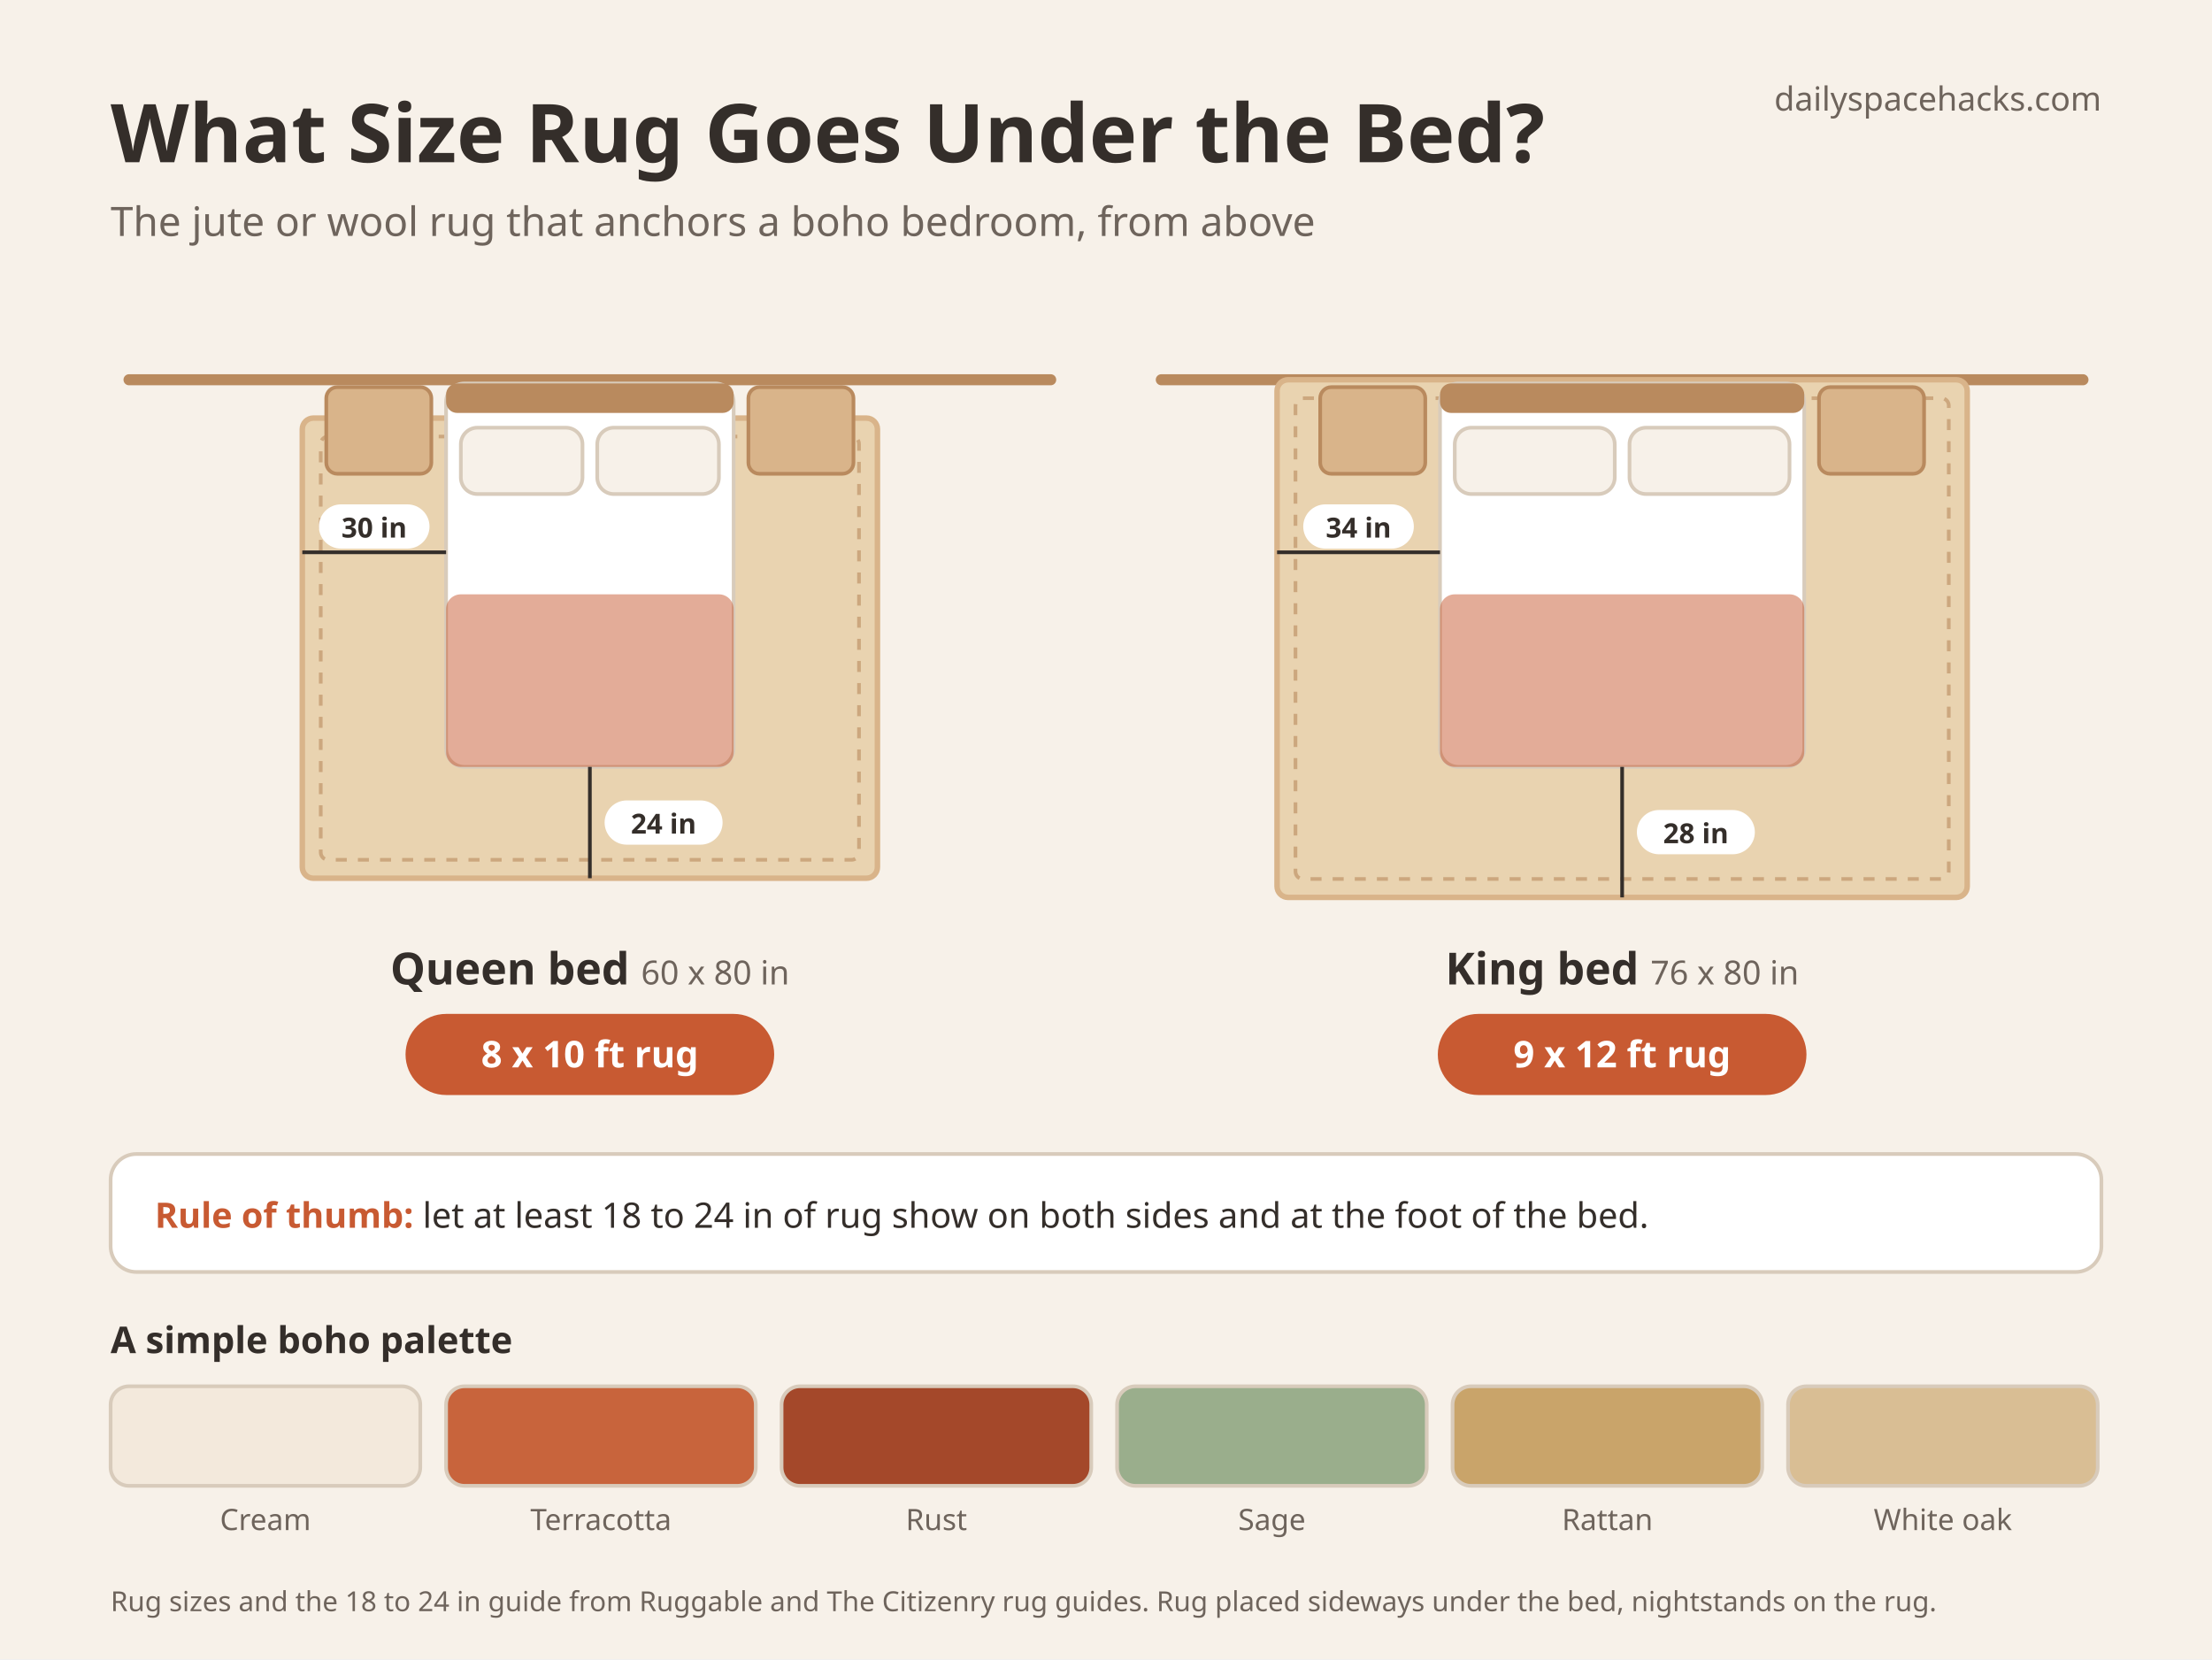
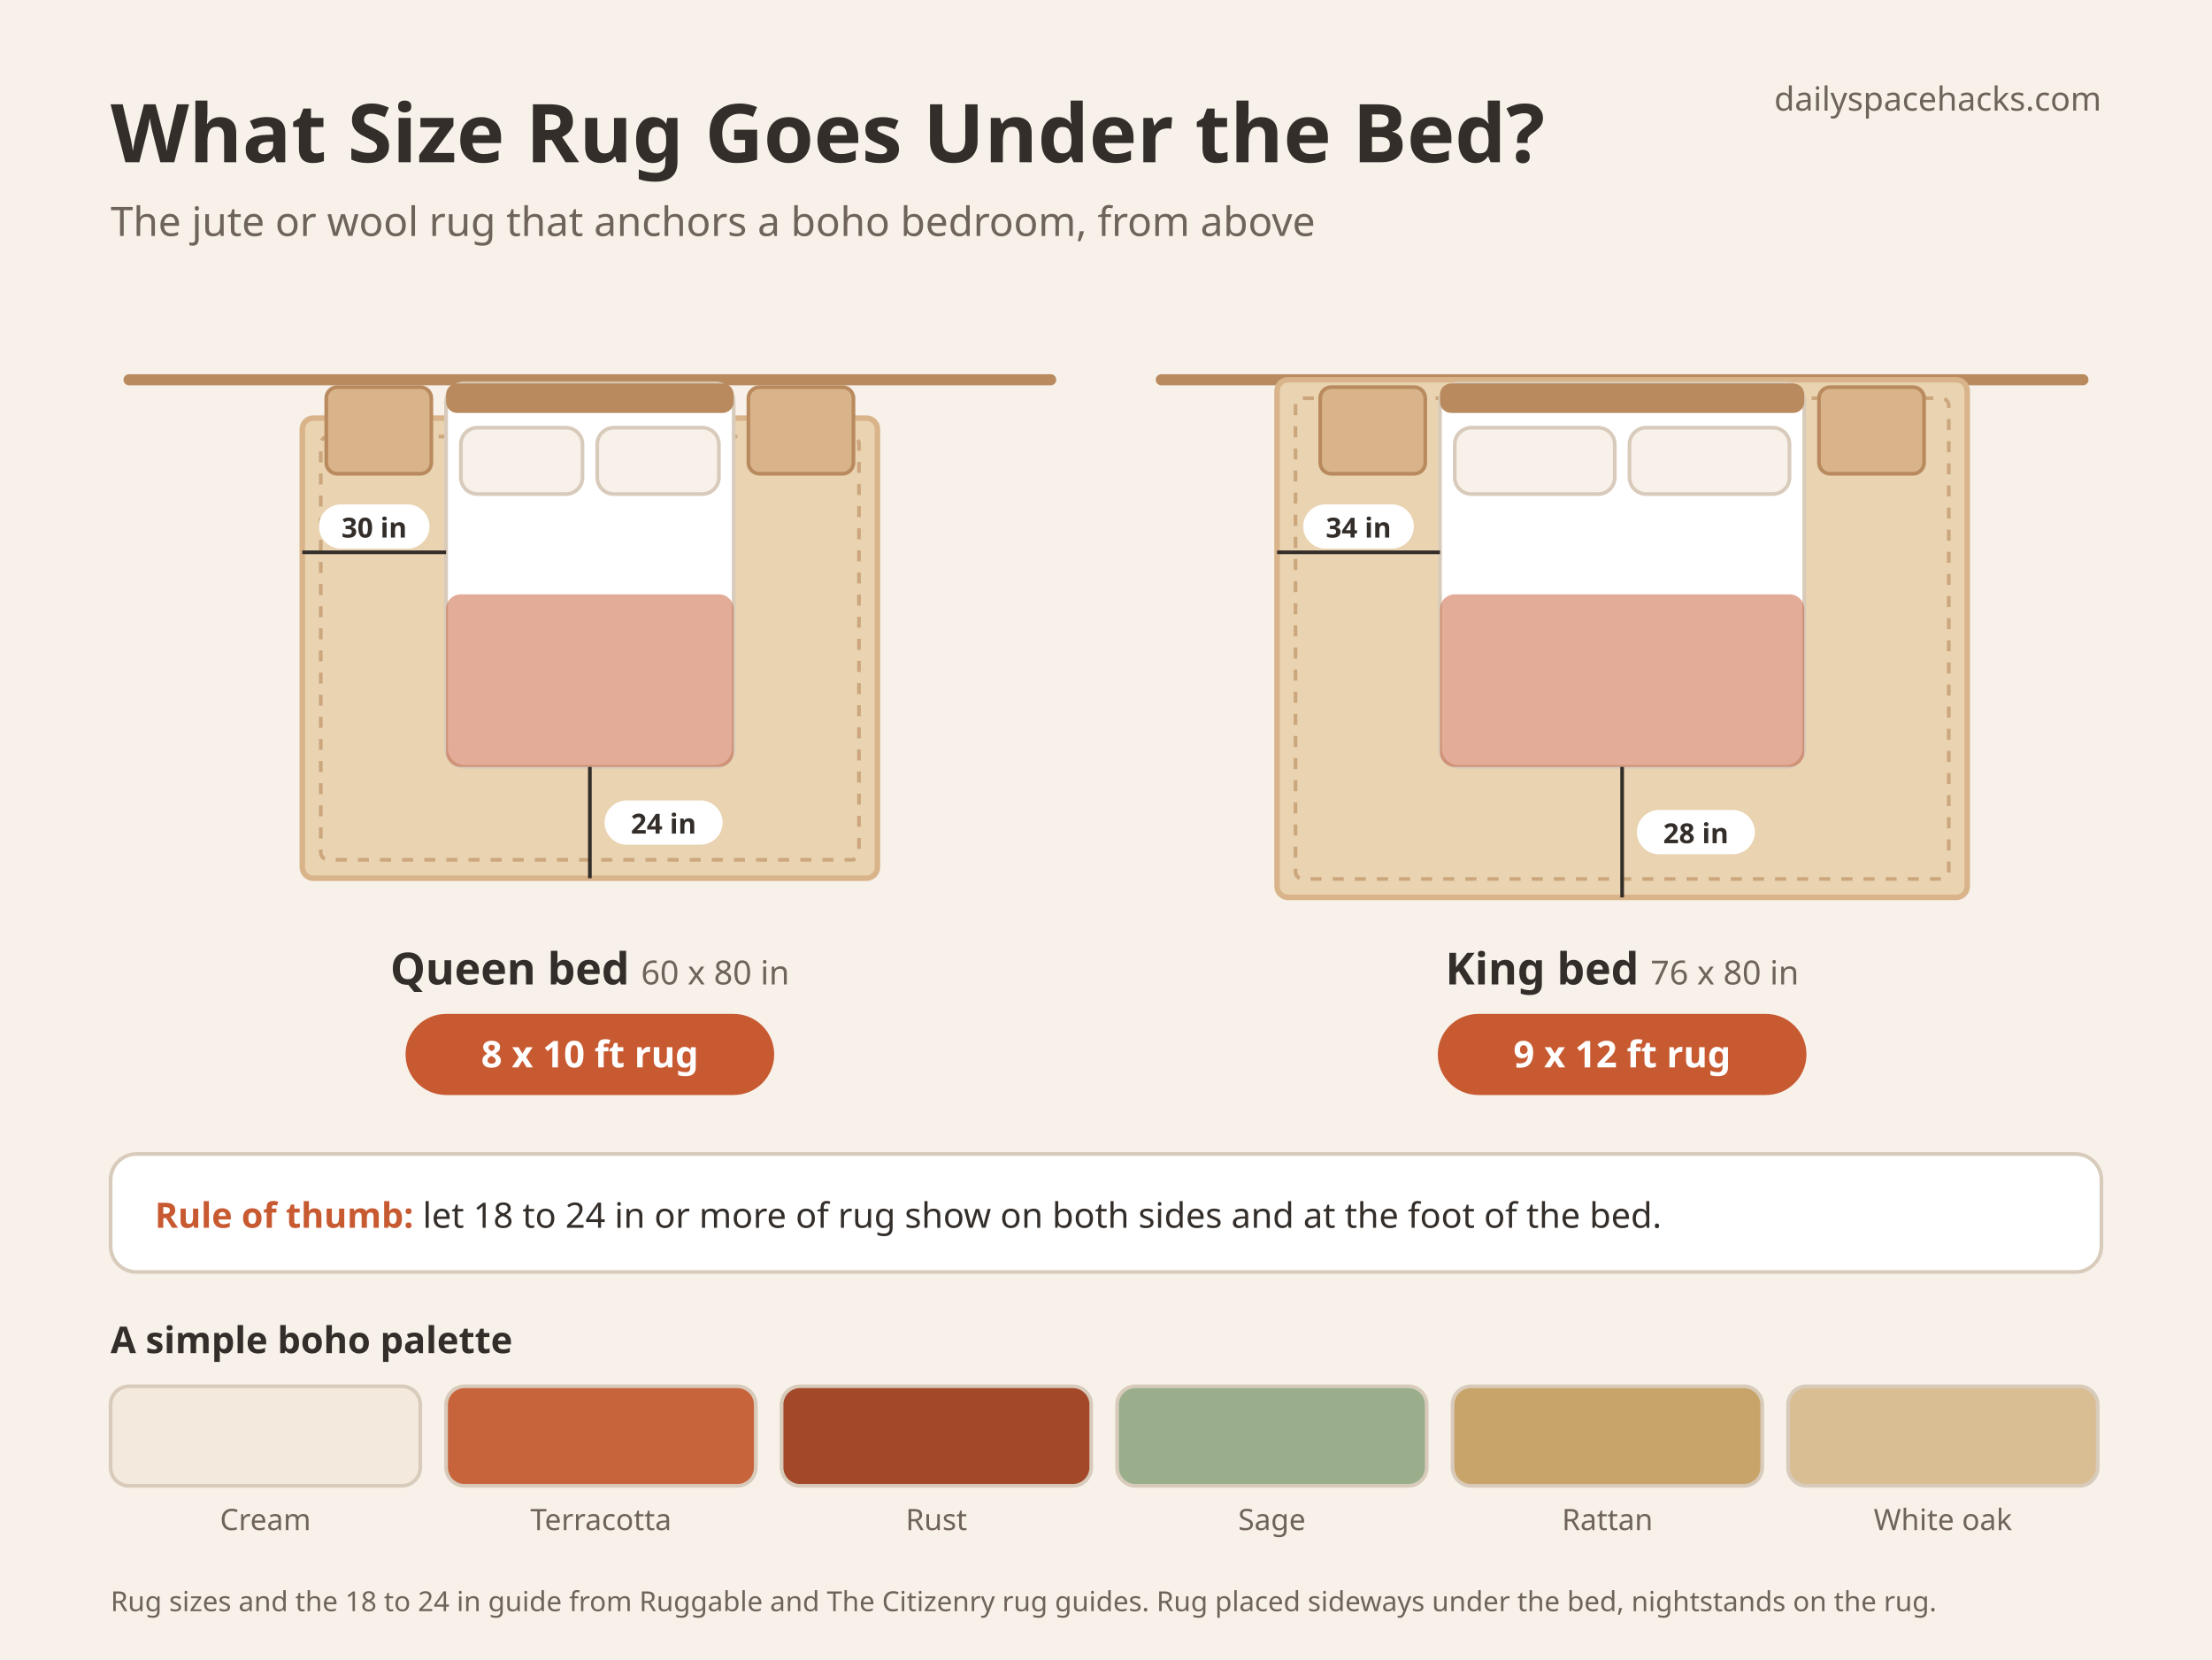
<svg xmlns="http://www.w3.org/2000/svg" viewBox="0 0 1200 900" font-family="Poppins, sans-serif" role="img" aria-labelledby="bo-t bo-d">
  <rect width="1200" height="900" fill="#F7F1E9" />
  <text x="60" y="88" font-size="44" font-weight="700" fill="#342E2A">What Size Rug Goes Under the Bed?</text>
  <text x="60" y="128" font-size="22" fill="#6E645C">The jute or wool rug that anchors a boho bedroom, from above</text>
  <text x="1140" y="60" font-size="18" fill="#6E645C" text-anchor="end">dailyspacehacks.com</text>
  <line x1="70" y1="206" x2="570" y2="206" stroke="#B98A5E" stroke-width="6" stroke-linecap="round" />
  <rect x="164.0" y="226.8" width="312.0" height="249.60" rx="6" fill="#E9D3B0" stroke="#D9B48A" stroke-width="3" />
  <rect x="174.0" y="236.8" width="292.0" height="229.60" rx="4" fill="none" stroke="#B98A5E" stroke-width="2" stroke-dasharray="6 6" stroke-opacity="0.6" />
  <rect x="177.0" y="210" width="57" height="47" rx="6" fill="#D9B48A" stroke="#B98A5E" stroke-width="2" />
  <rect x="406.0" y="210" width="57" height="47" rx="6" fill="#D9B48A" stroke="#B98A5E" stroke-width="2" />
  <rect x="242.0" y="208" width="156.0" height="208.0" rx="10" fill="#fff" stroke="#D8CBBB" stroke-width="2" />
  <rect x="242.0" y="208" width="156.0" height="16" rx="6" fill="#B98A5E" />
  <rect x="250.0" y="232" width="66.0" height="36" rx="9" fill="#F7F1E9" stroke="#D8CBBB" stroke-width="2" />
  <rect x="324.0" y="232" width="66.0" height="36" rx="9" fill="#F7F1E9" stroke="#D8CBBB" stroke-width="2" />
  <rect x="242.0" y="322.4" width="156.0" height="93.60" rx="8" fill="#C85A32" fill-opacity="0.5" />
  <line x1="164.0" y1="299.6" x2="242.0" y2="299.6" stroke="#342E2A" stroke-width="2" />
  <rect x="173.0" y="273.6" width="60" height="24" rx="12" fill="#fff" />
  <text x="203.0" y="291.6" font-size="15" font-weight="700" fill="#342E2A" text-anchor="middle">30 in</text>
  <line x1="320" y1="416.0" x2="320" y2="476.40" stroke="#342E2A" stroke-width="2" />
  <rect x="328" y="434.20" width="64" height="24" rx="12" fill="#fff" />
  <text x="360" y="452.20" font-size="15" font-weight="700" fill="#342E2A" text-anchor="middle">24 in</text>
  <text x="320" y="534" font-size="24" font-weight="700" fill="#342E2A" text-anchor="middle">Queen bed <tspan font-weight="400" font-size="18" fill="#6E645C">60 x 80 in</tspan>
  </text>
  <rect x="220" y="550" width="200" height="44" rx="22" fill="#C85A32" />
  <text x="320" y="579" font-size="20" font-weight="700" fill="#fff" text-anchor="middle">8 x 10 ft rug</text>
  <line x1="630" y1="206" x2="1130" y2="206" stroke="#B98A5E" stroke-width="6" stroke-linecap="round" />
  <rect x="692.8" y="206.0" width="374.40" height="280.8" rx="6" fill="#E9D3B0" stroke="#D9B48A" stroke-width="3" />
  <rect x="702.8" y="216.0" width="354.40" height="260.8" rx="4" fill="none" stroke="#B98A5E" stroke-width="2" stroke-dasharray="6 6" stroke-opacity="0.6" />
  <rect x="716.2" y="210" width="57" height="47" rx="6" fill="#D9B48A" stroke="#B98A5E" stroke-width="2" />
  <rect x="986.80" y="210" width="57" height="47" rx="6" fill="#D9B48A" stroke="#B98A5E" stroke-width="2" />
  <rect x="781.2" y="208" width="197.6" height="208.0" rx="10" fill="#fff" stroke="#D8CBBB" stroke-width="2" />
  <rect x="781.2" y="208" width="197.6" height="16" rx="6" fill="#B98A5E" />
  <rect x="789.2" y="232" width="86.8" height="36" rx="9" fill="#F7F1E9" stroke="#D8CBBB" stroke-width="2" />
  <rect x="884.0" y="232" width="86.8" height="36" rx="9" fill="#F7F1E9" stroke="#D8CBBB" stroke-width="2" />
  <rect x="781.2" y="322.4" width="197.6" height="93.60" rx="8" fill="#C85A32" fill-opacity="0.5" />
  <line x1="692.8" y1="299.6" x2="781.2" y2="299.6" stroke="#342E2A" stroke-width="2" />
  <rect x="707.0" y="273.6" width="60" height="24" rx="12" fill="#fff" />
  <text x="737.0" y="291.6" font-size="15" font-weight="700" fill="#342E2A" text-anchor="middle">34 in</text>
  <line x1="880" y1="416.0" x2="880" y2="486.8" stroke="#342E2A" stroke-width="2" />
  <rect x="888" y="439.4" width="64" height="24" rx="12" fill="#fff" />
  <text x="920" y="457.4" font-size="15" font-weight="700" fill="#342E2A" text-anchor="middle">28 in</text>
  <text x="880" y="534" font-size="24" font-weight="700" fill="#342E2A" text-anchor="middle">King bed <tspan font-weight="400" font-size="18" fill="#6E645C">76 x 80 in</tspan>
  </text>
  <rect x="780" y="550" width="200" height="44" rx="22" fill="#C85A32" />
  <text x="880" y="579" font-size="20" font-weight="700" fill="#fff" text-anchor="middle">9 x 12 ft rug</text>
  <rect x="60" y="626" width="1080" height="64" rx="14" fill="#fff" stroke="#D8CBBB" stroke-width="2" />
  <text x="84" y="666" font-size="19" fill="#342E2A">
-     <tspan font-weight="700" fill="#C85A32">Rule of thumb:</tspan> let at least 18 to 24 in of rug show on both sides and at the foot of the bed.</text>
+     <tspan font-weight="700" fill="#C85A32">Rule of thumb:</tspan> let 18 to 24 in or more of rug show on both sides and at the foot of the bed.</text>
  <text x="60" y="734" font-size="20" font-weight="700" fill="#342E2A">A simple boho palette</text>
  <rect x="60" y="752" width="168" height="54" rx="10" fill="#F3E9DC" stroke="#D8CBBB" stroke-width="2" />
  <text x="144" y="830" font-size="16" fill="#6E645C" text-anchor="middle">Cream</text>
  <rect x="242" y="752" width="168" height="54" rx="10" fill="#C8643C" stroke="#D8CBBB" stroke-width="2" />
  <text x="326" y="830" font-size="16" fill="#6E645C" text-anchor="middle">Terracotta</text>
  <rect x="424" y="752" width="168" height="54" rx="10" fill="#A4482A" stroke="#D8CBBB" stroke-width="2" />
  <text x="508" y="830" font-size="16" fill="#6E645C" text-anchor="middle">Rust</text>
  <rect x="606" y="752" width="168" height="54" rx="10" fill="#9AAE8C" stroke="#D8CBBB" stroke-width="2" />
  <text x="690" y="830" font-size="16" fill="#6E645C" text-anchor="middle">Sage</text>
  <rect x="788" y="752" width="168" height="54" rx="10" fill="#C9A46A" stroke="#D8CBBB" stroke-width="2" />
  <text x="872" y="830" font-size="16" fill="#6E645C" text-anchor="middle">Rattan</text>
  <rect x="970" y="752" width="168" height="54" rx="10" fill="#D9BE94" stroke="#D8CBBB" stroke-width="2" />
  <text x="1054" y="830" font-size="16" fill="#6E645C" text-anchor="middle">White oak</text>
  <text x="60" y="874" font-size="15" fill="#6E645C">Rug sizes and the 18 to 24 in guide from Ruggable and The Citizenry rug guides. Rug placed sideways under the bed, nightstands on the rug.</text>
</svg>
